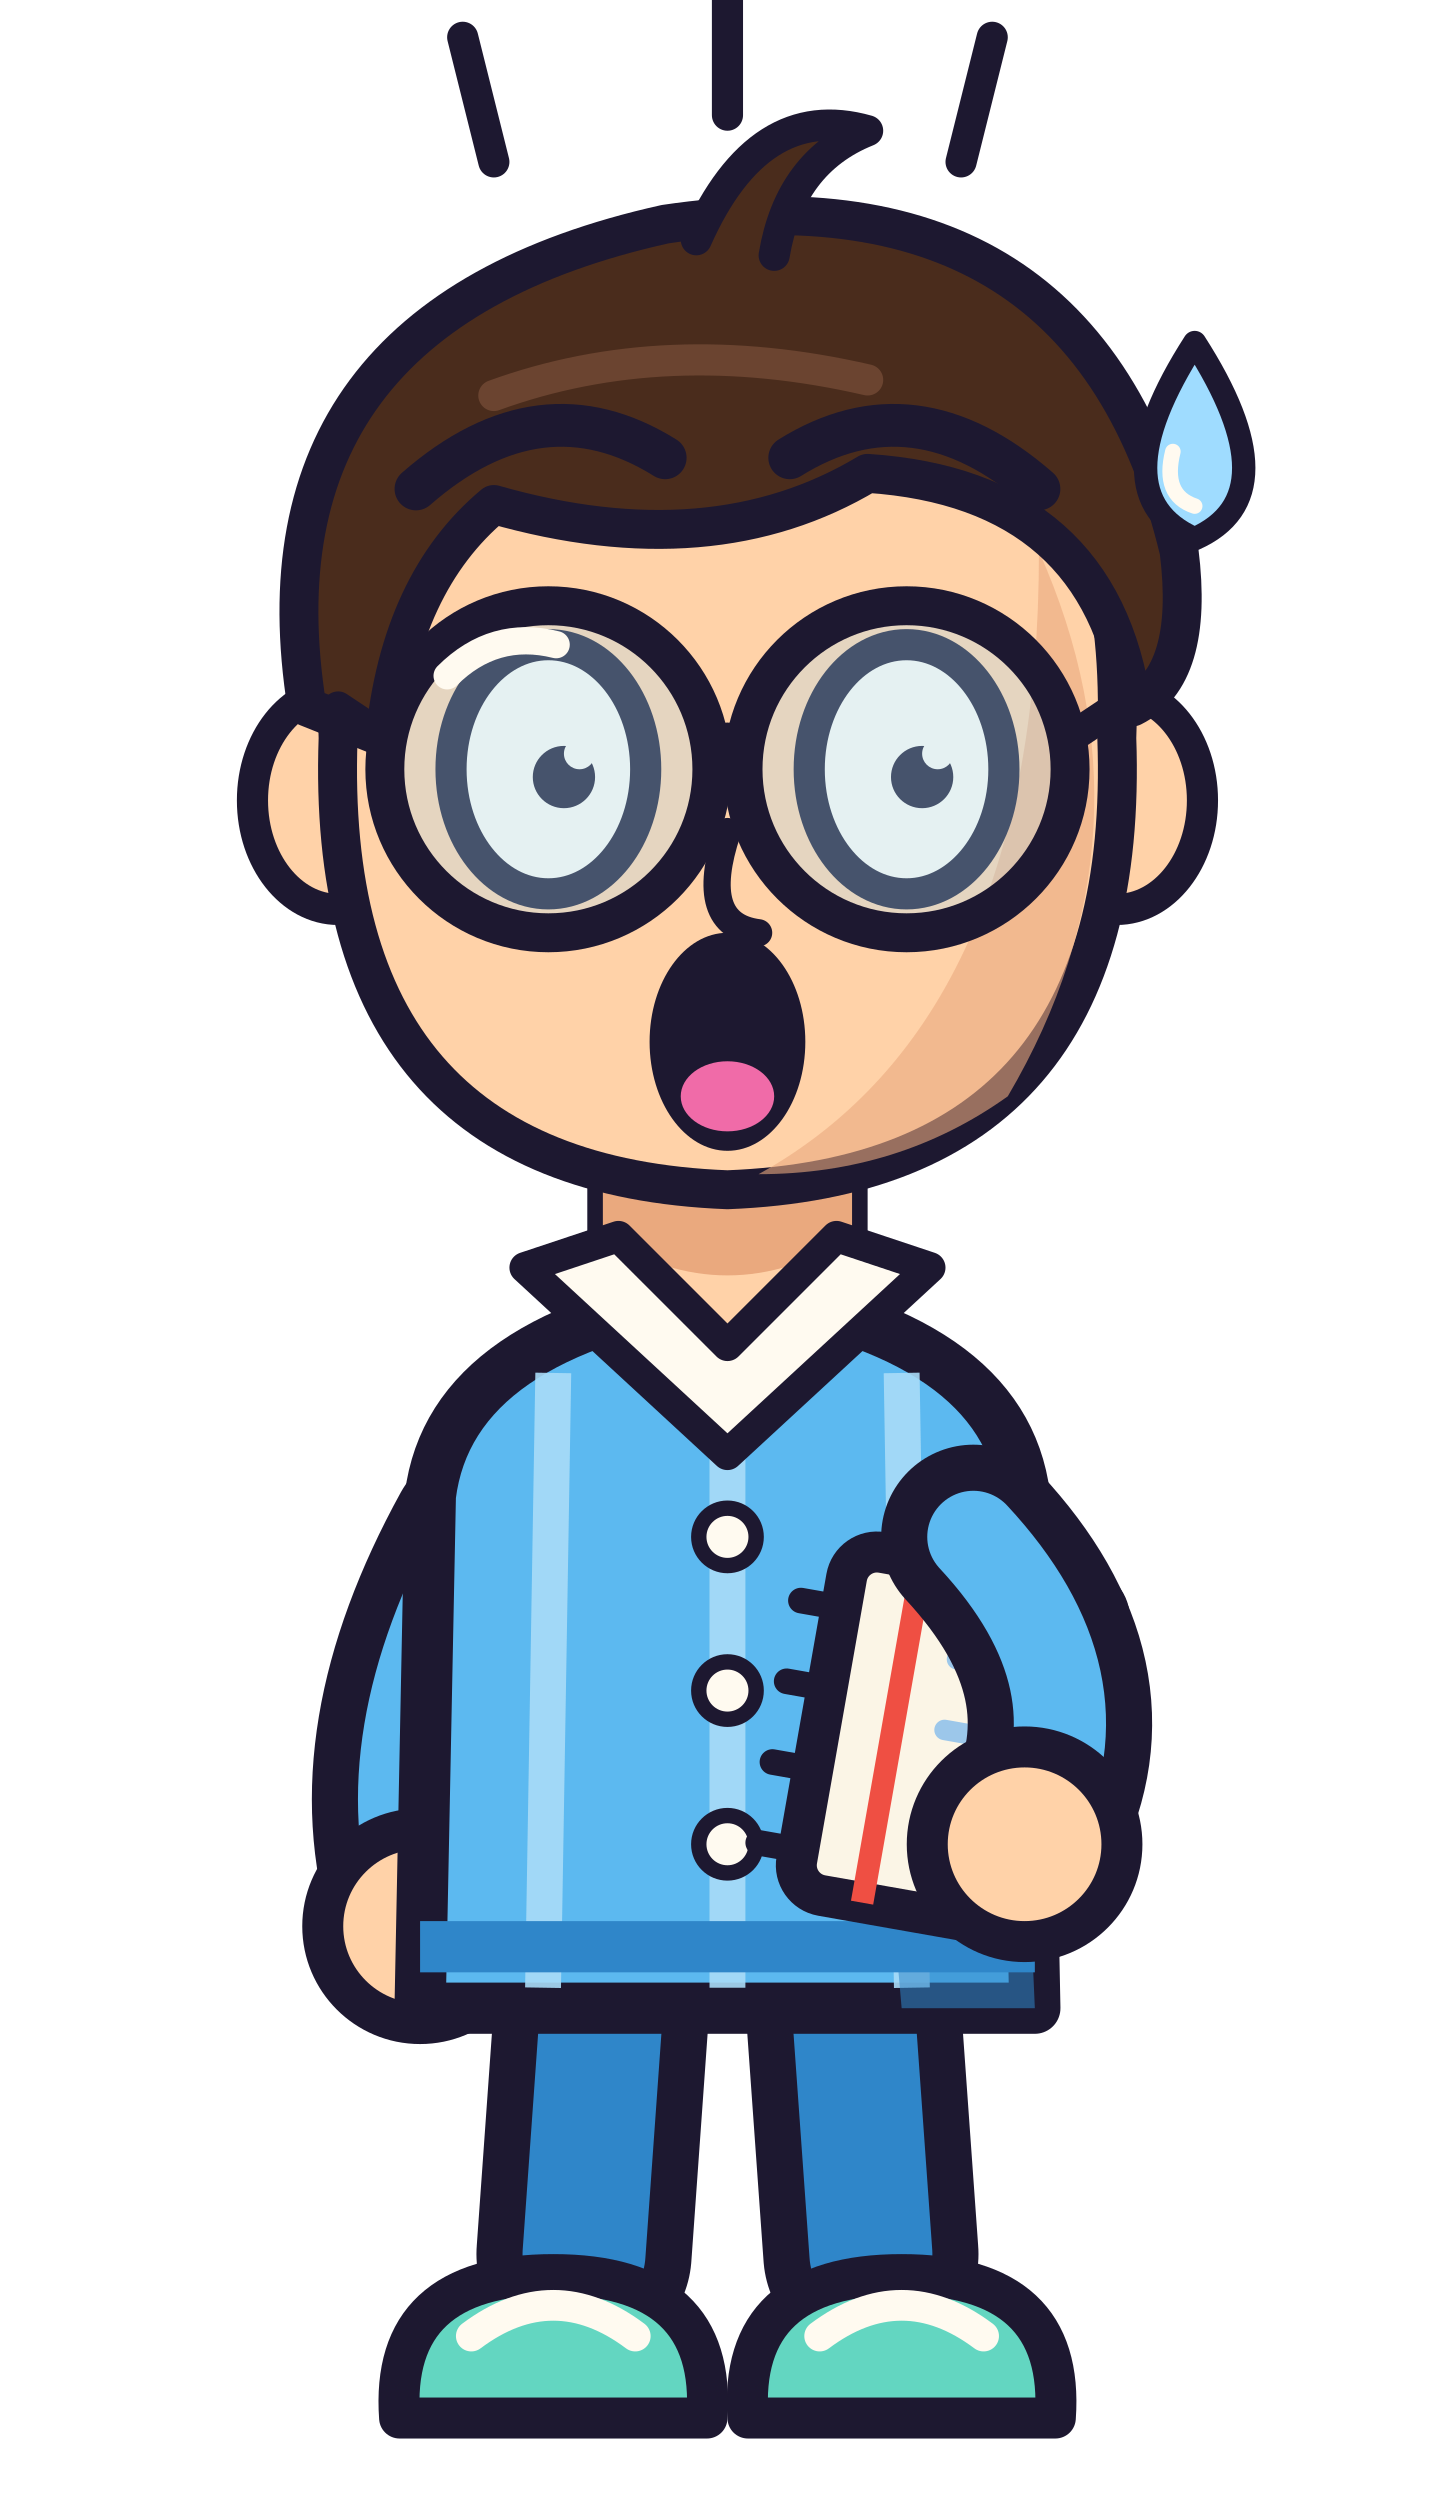
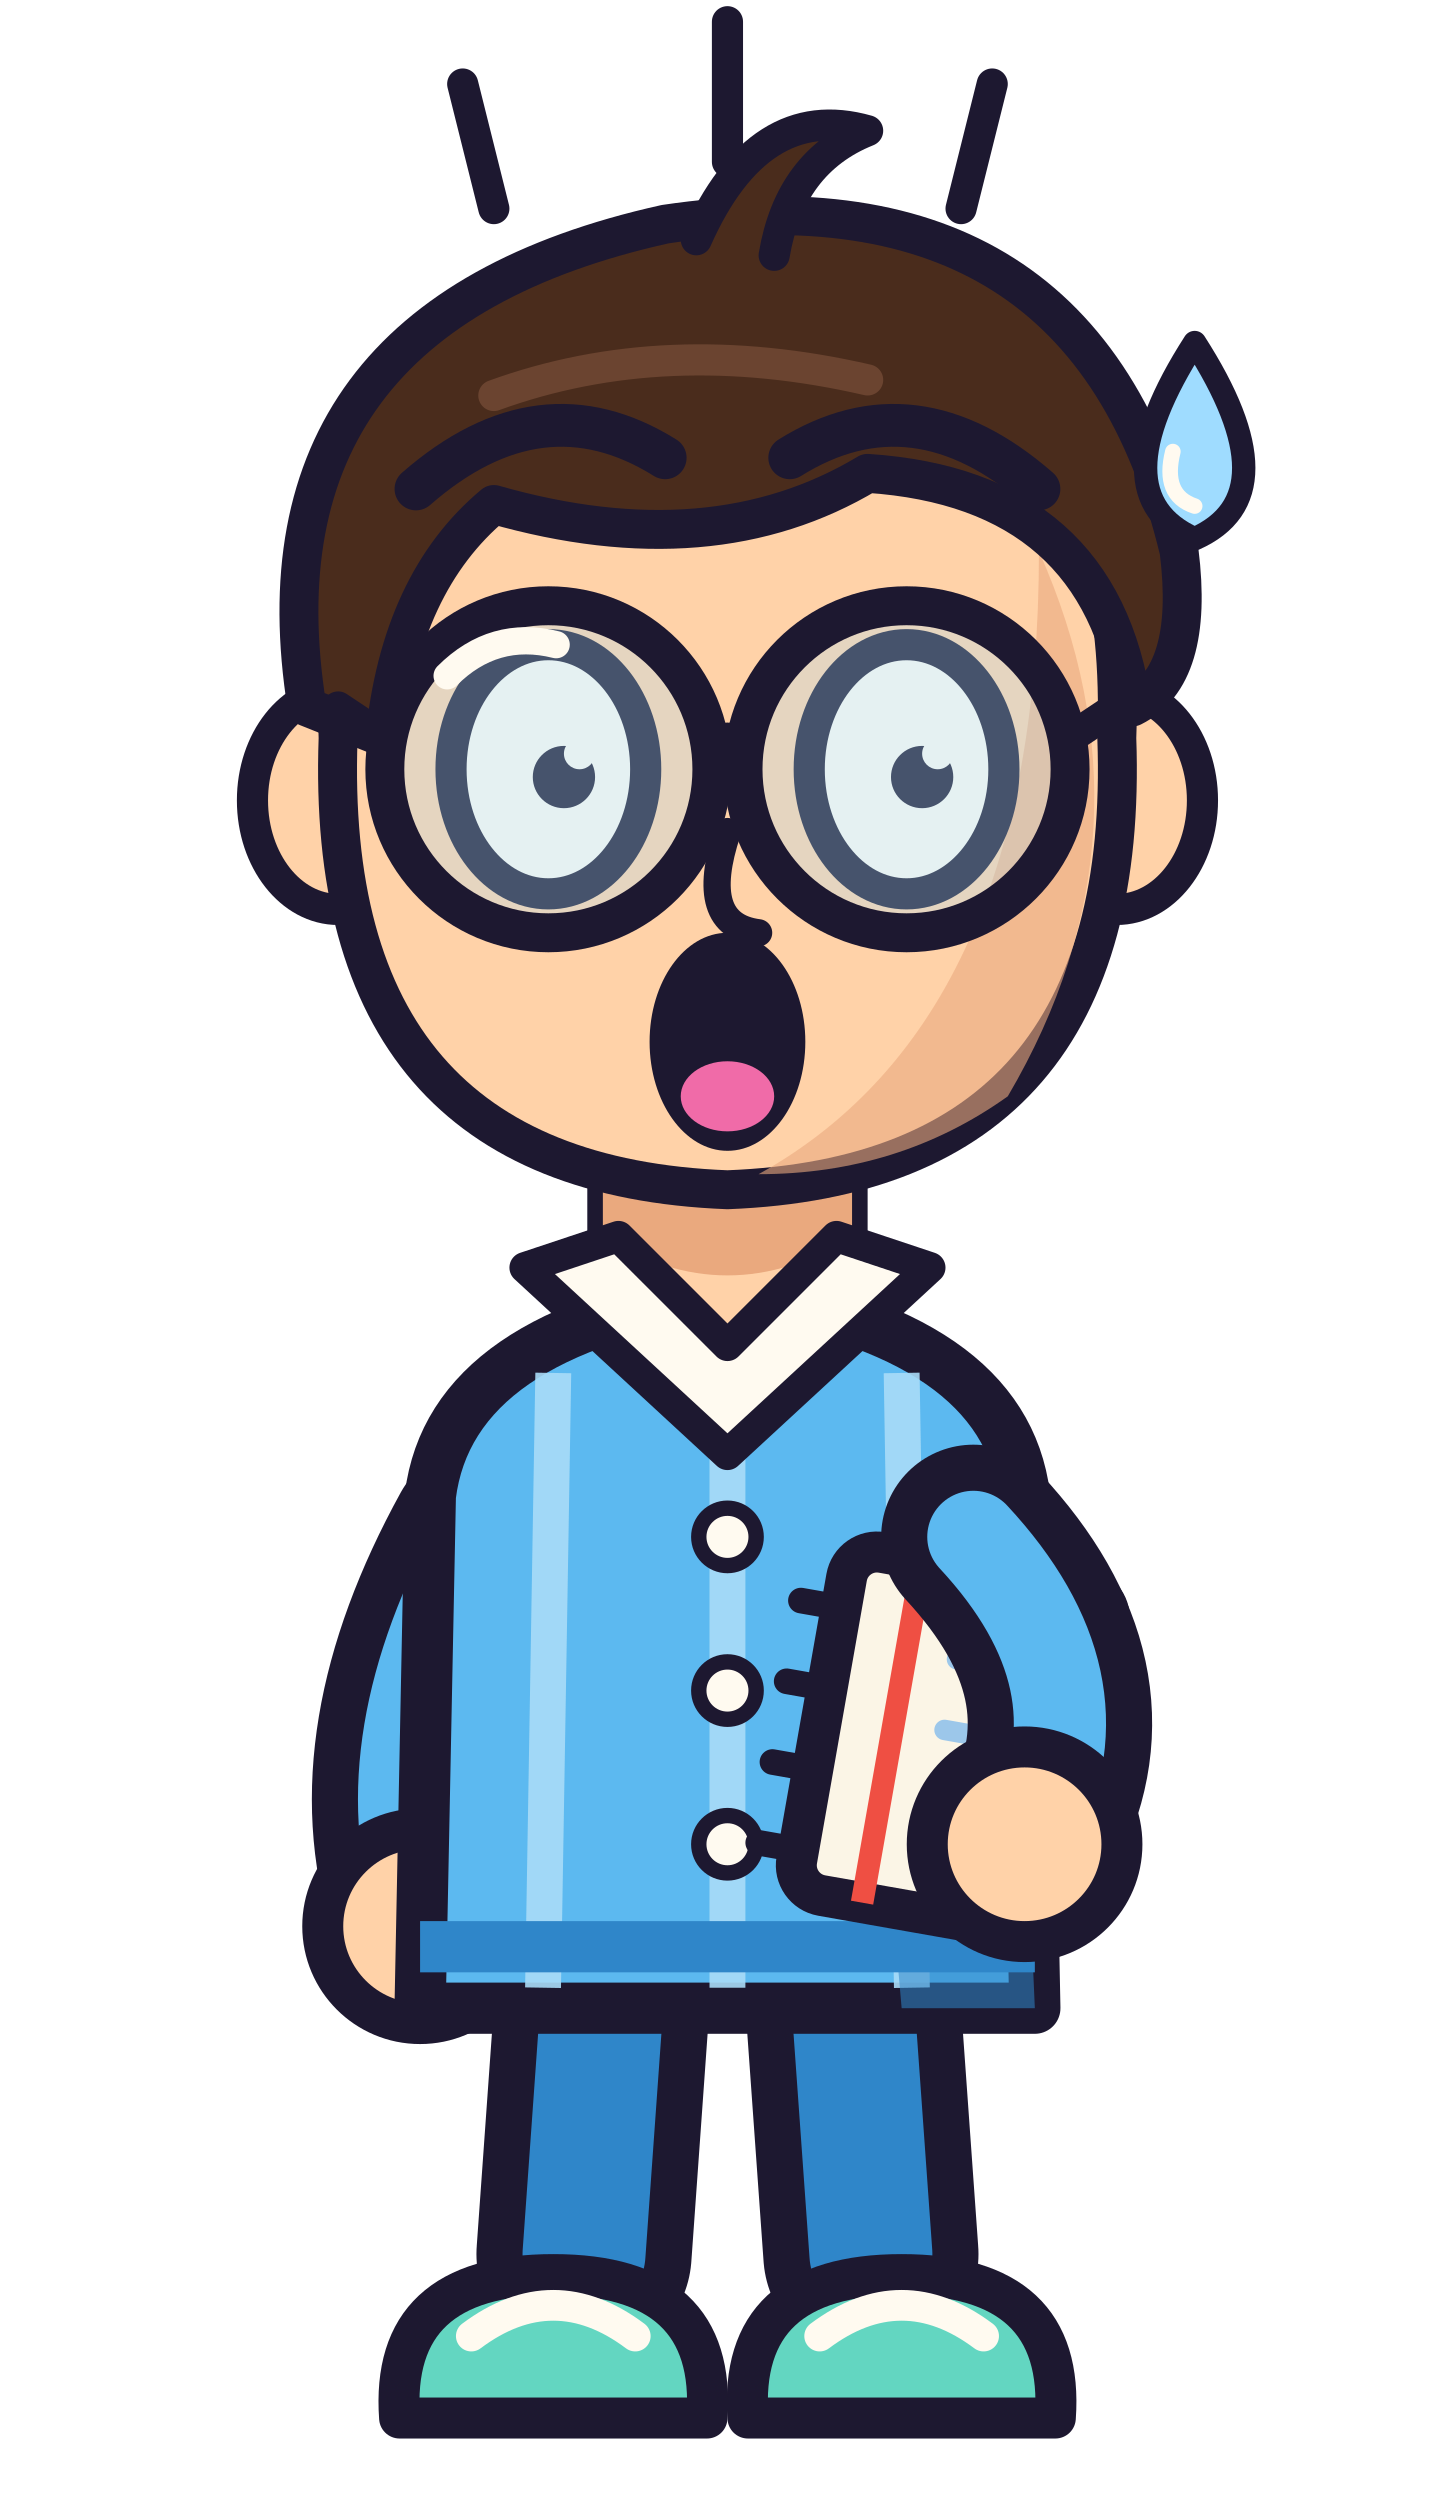
<svg xmlns="http://www.w3.org/2000/svg" width="142" height="244" viewBox="4 -24 142 244">
  <path d="M63 168 L61 196" fill="none" stroke="#1d1830" stroke-width="21" stroke-linecap="round" stroke-linejoin="round" />
  <path d="M63 168 L61 196" fill="none" stroke="#2f86c9" stroke-width="12" stroke-linecap="round" stroke-linejoin="round" />
  <path d="M87 168 L89 196" fill="none" stroke="#1d1830" stroke-width="21" stroke-linecap="round" stroke-linejoin="round" />
  <path d="M87 168 L89 196" fill="none" stroke="#2f86c9" stroke-width="12" stroke-linecap="round" stroke-linejoin="round" />
  <path d="M43 212 Q42 198 58 198 Q74 198 73 212 Z" fill="#63d6c1" stroke="#1d1830" stroke-width="4" stroke-linejoin="round" stroke-linecap="round" />
  <path d="M50 204 Q58 198 66 204" fill="none" stroke="#fffaf0" stroke-width="3" stroke-linecap="round" />
  <path d="M77 212 Q76 198 92 198 Q108 198 107 212 Z" fill="#63d6c1" stroke="#1d1830" stroke-width="4" stroke-linejoin="round" stroke-linecap="round" />
  <path d="M84 204 Q92 198 100 204" fill="none" stroke="#fffaf0" stroke-width="3" stroke-linecap="round" />
  <path d="M51 126 Q40 146 45 162" fill="none" stroke="#1d1830" stroke-width="18" stroke-linecap="round" stroke-linejoin="round" />
  <path d="M51 126 Q40 146 45 162" fill="none" stroke="#5cb9f0" stroke-width="9" stroke-linecap="round" stroke-linejoin="round" />
  <circle cx="45" cy="164" r="9.5" fill="#ffd2a8" stroke="#1d1830" stroke-width="4" stroke-linejoin="round" stroke-linecap="round" />
  <path d="M46 122 Q48 106 75 102 Q102 106 104 122 L105 172 L45 172 Z" fill="#5cb9f0" stroke="#1d1830" stroke-width="5" stroke-linejoin="round" stroke-linecap="round" />
  <path d="M58 110 L57 170 M75 104 L75 170 M92 110 L93 170" stroke="#a9dcf7" stroke-width="3.5" opacity="0.9" />
  <path d="M88 126 L103 126 L105 172 L92 172 Z" fill="#2f86c9" opacity="0.55" />
  <circle cx="75" cy="126" r="2.8" fill="#fffaf0" stroke="#1d1830" stroke-width="1.5" stroke-linejoin="round" stroke-linecap="round" />
  <circle cx="75" cy="141" r="2.8" fill="#fffaf0" stroke="#1d1830" stroke-width="1.5" stroke-linejoin="round" stroke-linecap="round" />
  <circle cx="75" cy="156" r="2.8" fill="#fffaf0" stroke="#1d1830" stroke-width="1.5" stroke-linejoin="round" stroke-linecap="round" />
  <path d="M45 166 L105 166" stroke="#2f86c9" stroke-width="5" />
  <g transform="translate(97 146) rotate(10)">
    <rect x="-13" y="-17" width="26" height="34" rx="3" fill="#fbf5e6" stroke="#1d1830" stroke-width="4" stroke-linejoin="round" stroke-linecap="round" />
    <path d="M-6 -17 L-6 17" stroke="#ef4f43" stroke-width="2.2" />
    <path d="M-1 -8 L9 -8 M-1 -1 L9 -1 M-1 6 L7 6" stroke="#9cc7ea" stroke-width="2" stroke-linecap="round" />
    <path d="M-13 -11 L-17 -11 M-13 -3 L-17 -3 M-13 5 L-17 5 M-13 13 L-17 13" stroke="#1d1830" stroke-width="2.5" stroke-linecap="round" />
  </g>
  <path d="M99 126 Q112 140 105 154" fill="none" stroke="#1d1830" stroke-width="18" stroke-linecap="round" stroke-linejoin="round" />
  <path d="M99 126 Q112 140 105 154" fill="none" stroke="#5cb9f0" stroke-width="9" stroke-linecap="round" stroke-linejoin="round" />
  <circle cx="104" cy="156" r="9.5" fill="#ffd2a8" stroke="#1d1830" stroke-width="4" stroke-linejoin="round" stroke-linecap="round" />
  <g transform="translate(-1 -31) scale(0.76)">
    <path d="M84 150 L84 180 Q100 188 116 180 L116 150 Z" fill="#ffd2a8" stroke="#1d1830" stroke-width="4" stroke-linejoin="round" stroke-linecap="round" />
    <path d="M84 158 Q100 170 116 158 L116 168 Q100 178 84 168 Z" fill="#eaa97e" />
    <path d="M74 172 L100 196 L126 172 L114 168 L100 182 L86 168 Z" fill="#fffaf0" stroke="#1d1830" stroke-width="4" stroke-linejoin="round" stroke-linecap="round" />
    <ellipse cx="50" cy="112" rx="11" ry="14" fill="#ffd2a8" stroke="#1d1830" stroke-width="4" stroke-linejoin="round" stroke-linecap="round" />
    <ellipse cx="150" cy="112" rx="11" ry="14" fill="#ffd2a8" stroke="#1d1830" stroke-width="4" stroke-linejoin="round" stroke-linecap="round" />
    <path d="M50 104 Q48 50 100 48 Q152 50 150 104 Q152 160 100 162 Q48 160 50 104 Z" fill="#ffd2a8" stroke="#1d1830" stroke-width="5" stroke-linejoin="round" stroke-linecap="round" />
    <path d="M140 80 Q156 116 136 150 Q122 160 104 160 Q140 140 140 80 Z" fill="#eaa97e" opacity="0.6" />
    <path d="M46 100 Q38 50 92 38 Q146 30 158 80 Q160 96 152 100 Q148 72 118 70 Q98 82 70 74 Q58 84 56 104 Z" fill="#4a2c1c" stroke="#1d1830" stroke-width="5" stroke-linejoin="round" stroke-linecap="round" />
    <path d="M96 40 Q104 22 118 26 Q108 30 106 42" fill="#4a2c1c" stroke="#1d1830" stroke-width="4" stroke-linejoin="round" stroke-linecap="round" />
    <path d="M70 60 Q92 52 118 58" fill="none" stroke="#6b4430" stroke-width="4" stroke-linecap="round" />
    <ellipse cx="77" cy="108" rx="12.5" ry="16" fill="#fffaf0" stroke="#1d1830" stroke-width="4" stroke-linejoin="round" stroke-linecap="round" />
    <circle cx="79" cy="109" r="4" fill="#1d1830" />
    <circle cx="81" cy="106" r="2" fill="#fffaf0" />
    <ellipse cx="123" cy="108" rx="12.5" ry="16" fill="#fffaf0" stroke="#1d1830" stroke-width="4" stroke-linejoin="round" stroke-linecap="round" />
    <circle cx="125" cy="109" r="4" fill="#1d1830" />
    <circle cx="127" cy="106" r="2" fill="#fffaf0" />
    <g fill="none">
      <circle cx="77" cy="108" r="21" fill="#a9dcf7" fill-opacity="0.3" stroke="#1d1830" stroke-width="5" stroke-linejoin="round" stroke-linecap="round" />
      <circle cx="123" cy="108" r="21" fill="#a9dcf7" fill-opacity="0.3" stroke="#1d1830" stroke-width="5" stroke-linejoin="round" stroke-linecap="round" />
      <path d="M98 106 Q100 102 102 106" stroke="#1d1830" stroke-width="4" stroke-linejoin="round" stroke-linecap="round" />
      <path d="M56 104 L50 100 M144 104 L150 100" stroke="#1d1830" stroke-width="4" stroke-linejoin="round" stroke-linecap="round" />
      <path d="M64 96 Q70 90 78 92" stroke="#fffaf0" stroke-width="3.5" stroke-linecap="round" />
    </g>
    <path d="M60 72 Q76 58 92 68 M108 68 Q124 58 140 72" fill="none" stroke="#1d1830" stroke-width="5.5" stroke-linejoin="round" stroke-linecap="round" />
    <path d="M100 116 Q96 128 104 129" fill="none" stroke="#1d1830" stroke-width="3.5" stroke-linejoin="round" stroke-linecap="round" />
    <ellipse cx="100" cy="143" rx="10" ry="14" fill="#1d1830" />
    <ellipse cx="100" cy="150" rx="6" ry="4.5" fill="#f06ba8" />
    <path d="M160 53.2 Q172.6 72.8 160 78.4 Q147.4 72.8 160 53.2 Z" fill="#9fdcff" stroke="#1d1830" stroke-width="3" stroke-linejoin="round" stroke-linecap="round" />
    <path d="M157.2 67.2 Q155.8 72.8 160 74.2" stroke="#fffaf0" stroke-width="2" fill="none" stroke-linecap="round" />
-     <path d="M70 30 L66 14 M100 24 L100 6 M130 30 L134 14" fill="none" stroke="#1d1830" stroke-width="4" stroke-linejoin="round" stroke-linecap="round" />
+     <path d="M70 36 L66 20 M100 30 L100 12 M130 36 L134 20" fill="none" stroke="#1d1830" stroke-width="4" stroke-linejoin="round" stroke-linecap="round" />
  </g>
</svg>
